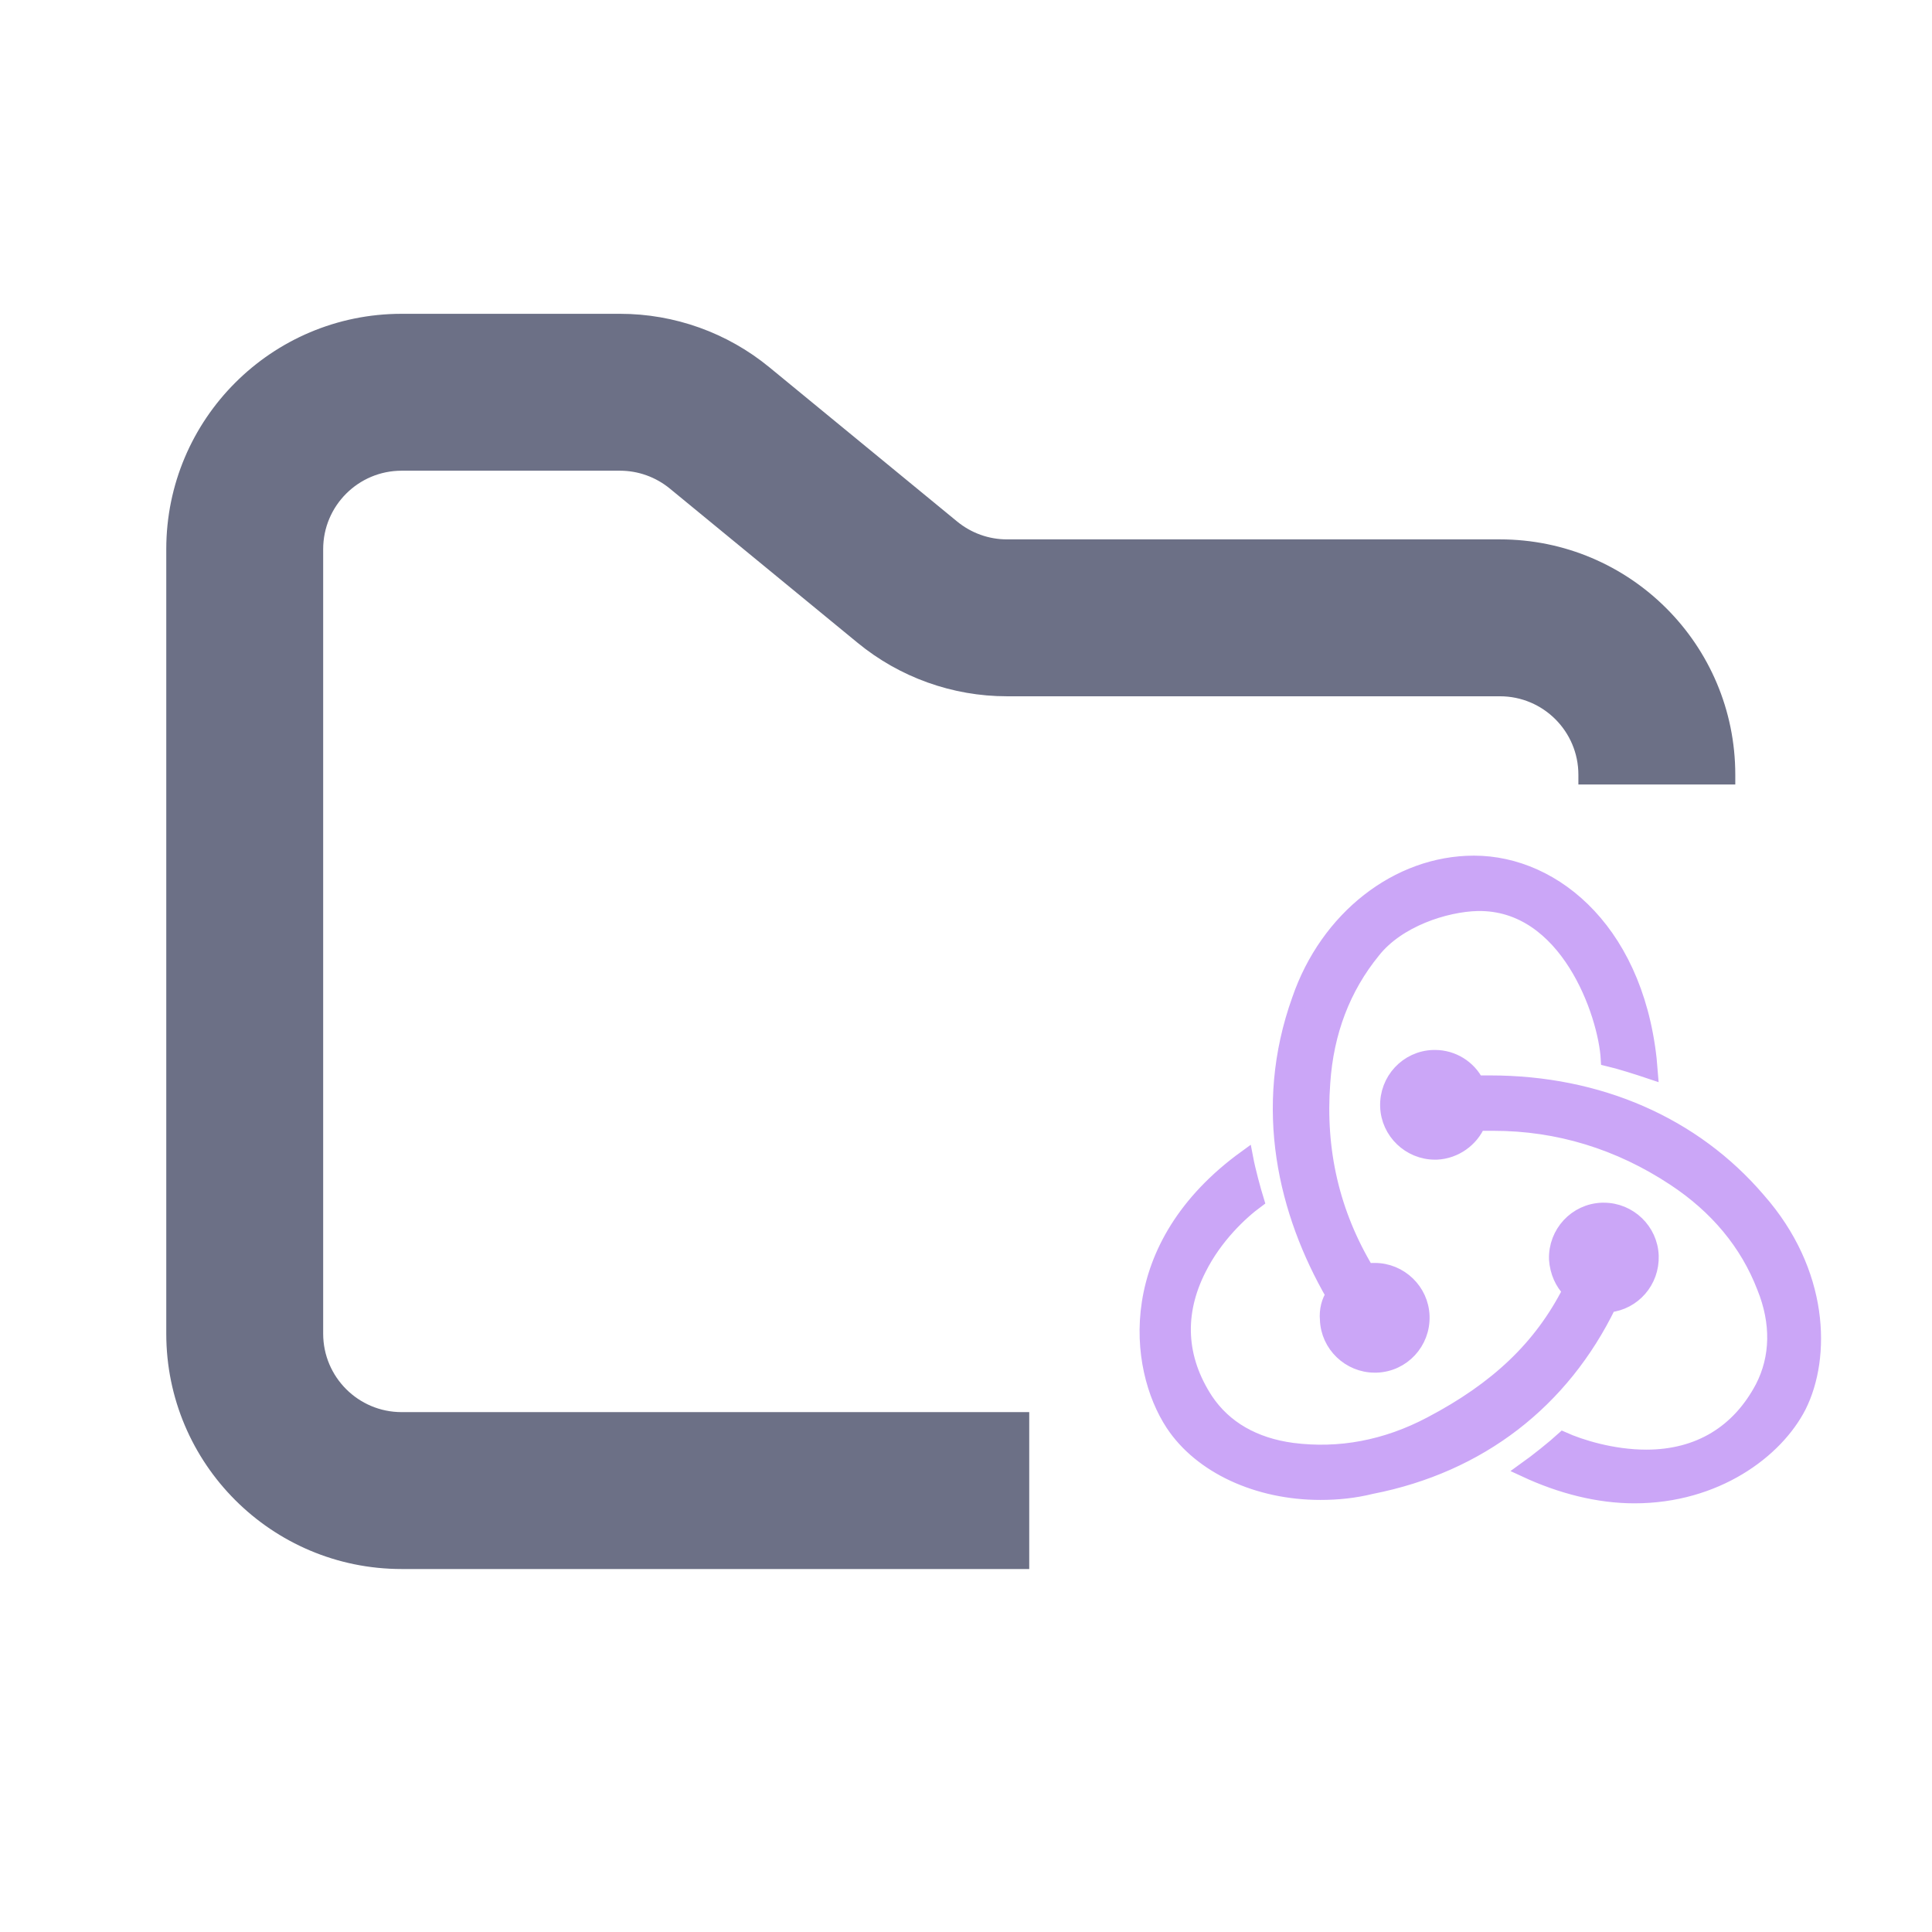
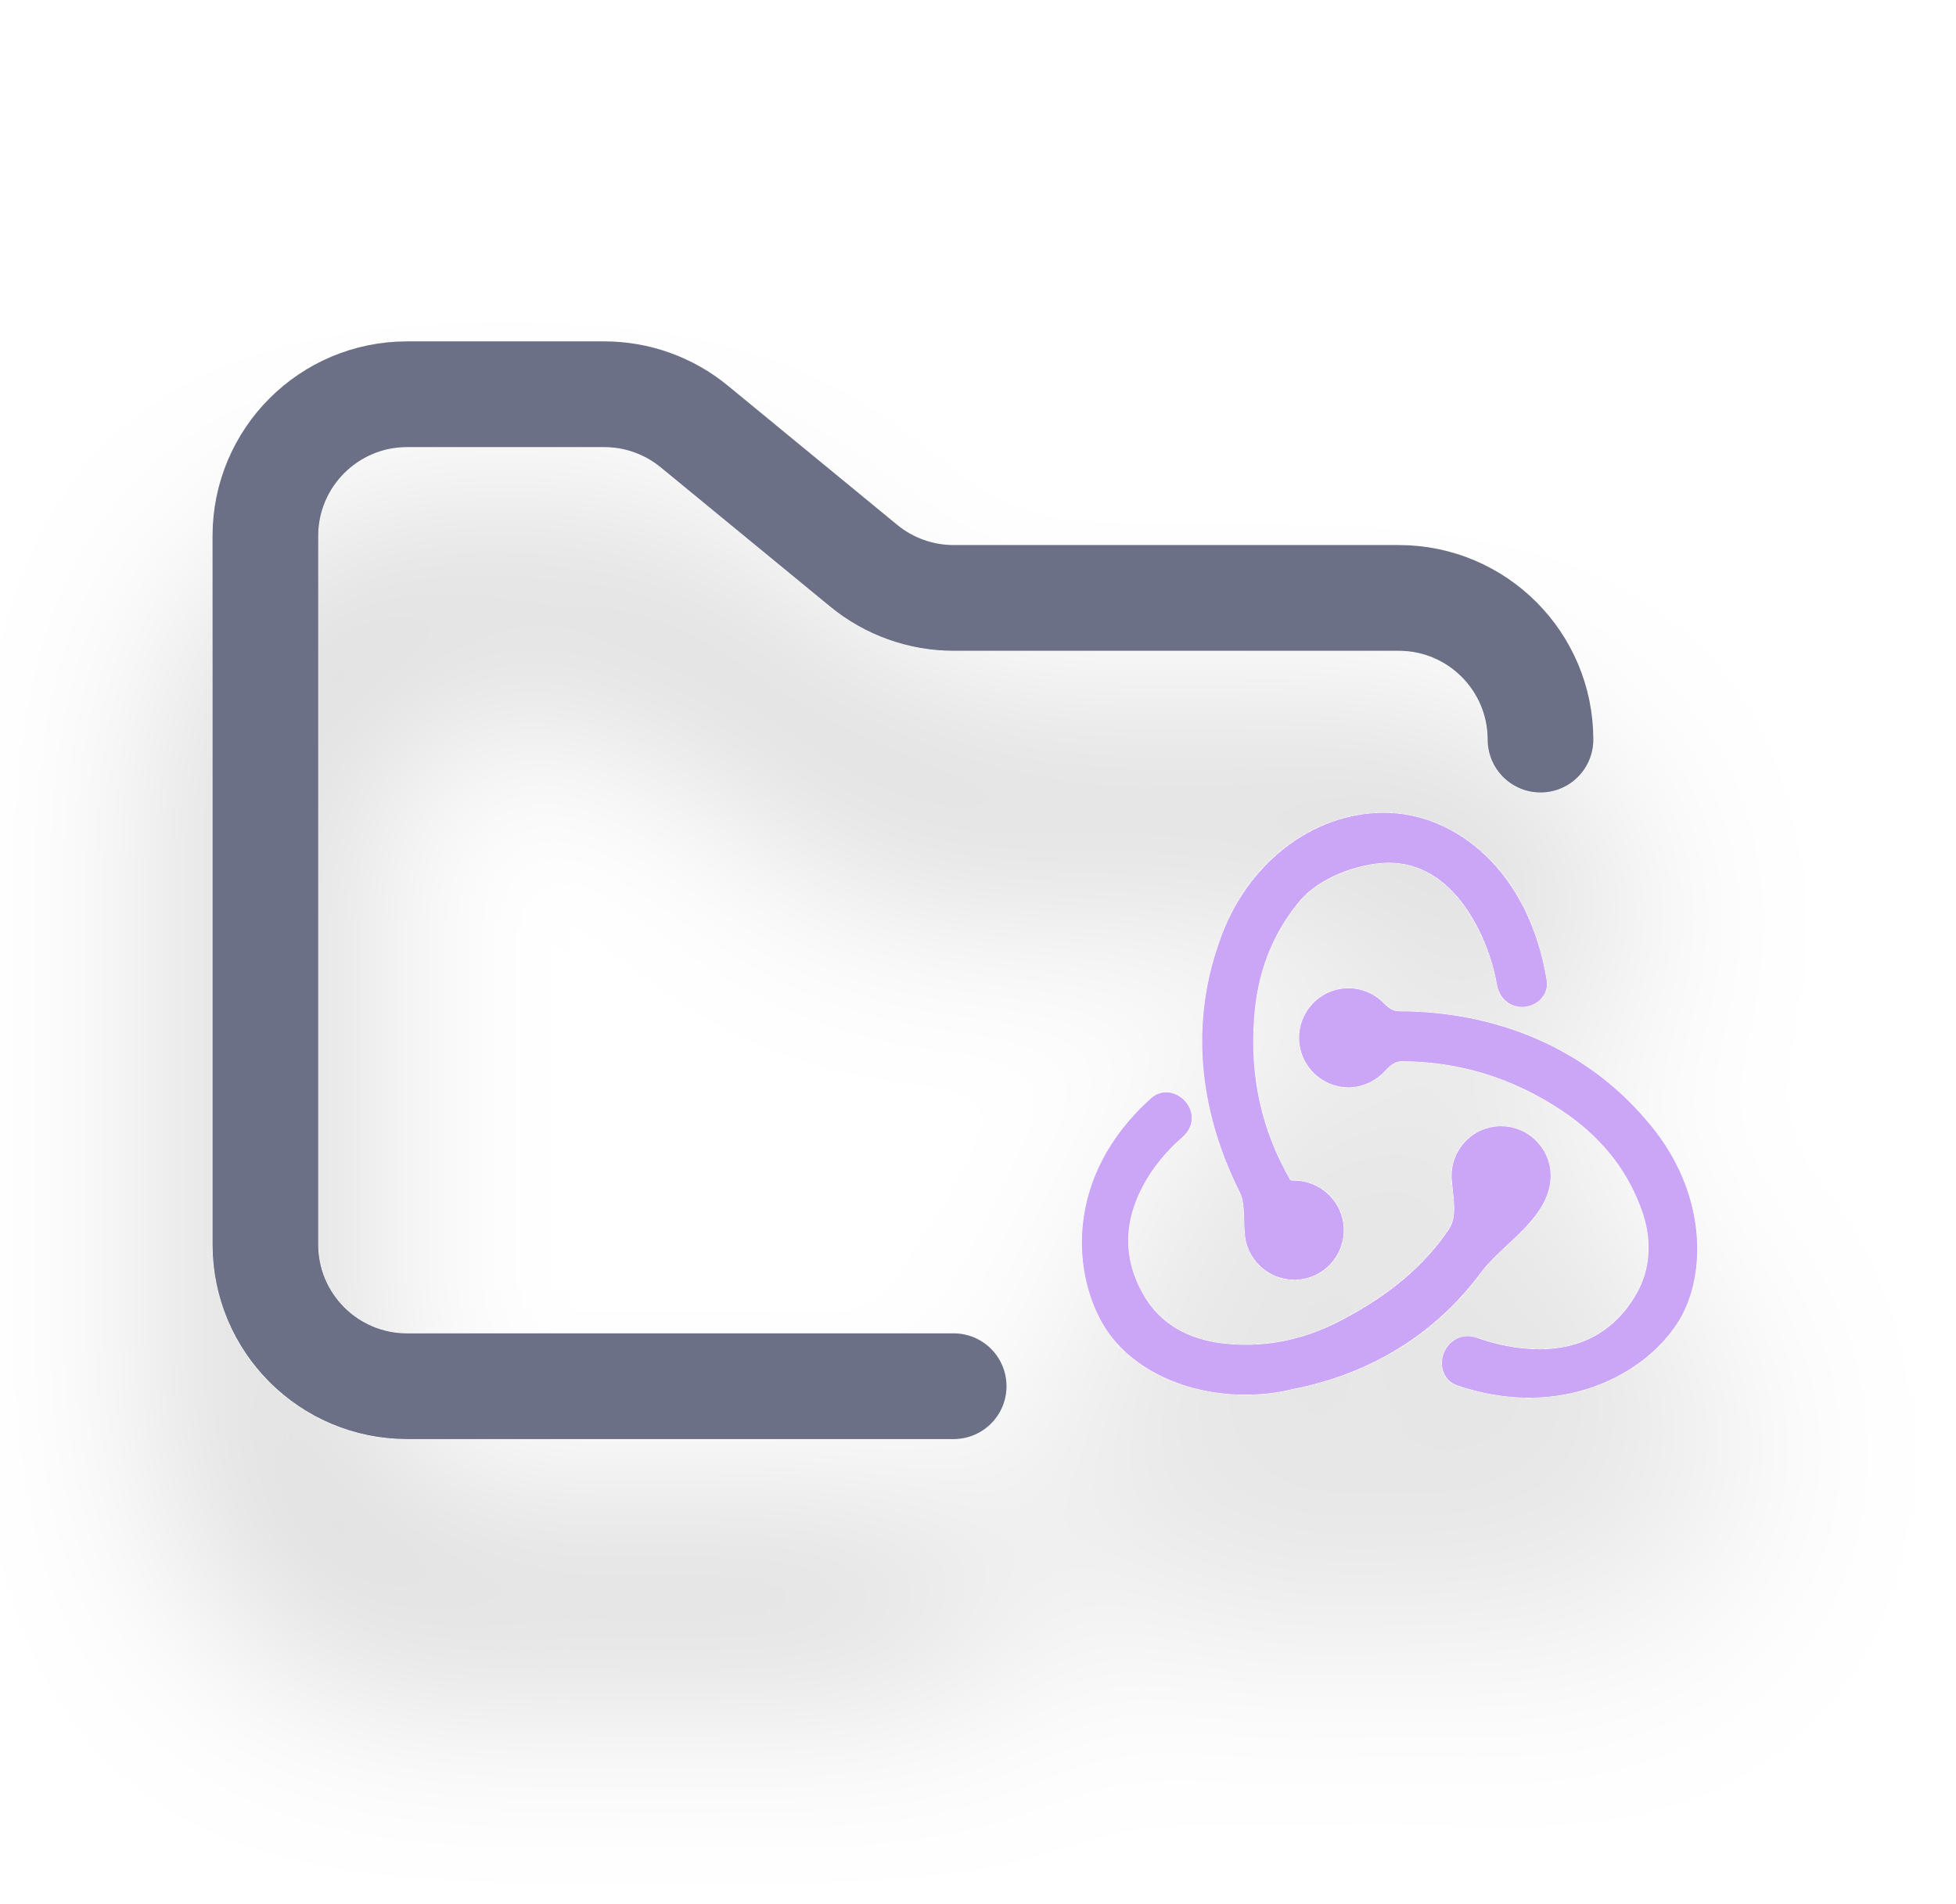
- <svg xmlns="http://www.w3.org/2000/svg" width="33" height="33" viewBox="0 0 33 33" fill="none">
-   <path d="M27.482 22.292C27.902 22.248 28.221 21.886 28.207 21.451C28.192 21.016 27.83 20.668 27.395 20.668H27.366C26.917 20.683 26.569 21.06 26.583 21.509C26.598 21.727 26.685 21.915 26.815 22.045C26.322 23.017 25.569 23.727 24.438 24.321C23.67 24.727 22.873 24.872 22.076 24.77C21.423 24.683 20.916 24.393 20.597 23.915C20.133 23.205 20.09 22.437 20.481 21.669C20.757 21.118 21.191 20.712 21.467 20.509C21.409 20.32 21.322 20.002 21.278 19.77C19.177 21.292 19.394 23.35 20.032 24.321C20.51 25.046 21.481 25.495 22.554 25.495C22.844 25.495 23.134 25.466 23.424 25.394C25.279 25.031 26.685 23.93 27.482 22.292ZM30.033 20.494C28.931 19.204 27.308 18.494 25.453 18.494H25.221C25.09 18.233 24.815 18.059 24.511 18.059H24.482C24.032 18.074 23.684 18.451 23.699 18.9C23.713 19.335 24.076 19.683 24.511 19.683H24.54C24.858 19.668 25.134 19.465 25.25 19.19H25.511C26.612 19.19 27.656 19.509 28.598 20.132C29.323 20.61 29.845 21.234 30.134 21.987C30.381 22.596 30.366 23.19 30.105 23.698C29.7 24.466 29.018 24.886 28.12 24.886C27.54 24.886 26.989 24.712 26.699 24.582C26.54 24.727 26.25 24.959 26.047 25.104C26.67 25.394 27.308 25.553 27.917 25.553C29.308 25.553 30.337 24.785 30.729 24.017C31.149 23.176 31.12 21.727 30.033 20.494ZM22.67 22.538C22.684 22.973 23.047 23.321 23.482 23.321H23.511C23.96 23.306 24.308 22.93 24.293 22.48C24.279 22.045 23.916 21.697 23.482 21.697H23.453C23.424 21.697 23.38 21.697 23.351 21.712C22.757 20.726 22.51 19.654 22.597 18.494C22.655 17.625 22.945 16.871 23.453 16.247C23.873 15.711 24.684 15.45 25.235 15.436C26.772 15.407 27.424 17.32 27.467 18.088C27.656 18.132 27.975 18.233 28.192 18.306C28.018 15.957 26.569 14.74 25.177 14.74C23.873 14.74 22.67 15.682 22.192 17.074C21.525 18.929 21.96 20.712 22.771 22.118C22.699 22.219 22.655 22.379 22.67 22.538Z" fill="#CBA6F7" stroke="#CBA6F7" stroke-width="0.25" />
-   <path fill-rule="evenodd" clip-rule="evenodd" d="M6.86 5.36C4.64 5.36 2.84 7.16 2.84 9.38V22.78C2.84 25 4.64 26.8 6.86 26.8H17.58V24.12H6.86C6.12 24.12 5.52 23.52 5.52 22.78V9.38C5.52 8.64 6.12 8.04 6.86 8.04H10.59C10.9 8.04 11.201 8.148 11.441 8.345L14.648 10.979C15.367 11.57 16.269 11.893 17.199 11.893H25.62C26.36 11.893 26.96 12.493 26.96 13.233V13.4H29.64V13.233C29.64 11.012 27.84 9.213 25.62 9.213H17.199C16.889 9.213 16.589 9.105 16.349 8.908L13.142 6.274C12.423 5.683 11.521 5.36 10.59 5.36H6.86Z" fill="#6C7086" />
+ <svg xmlns="http://www.w3.org/2000/svg" width="37" height="36" viewBox="0 0 37 36" fill="none">
+   <g filter="url(#filter0_d_2_1025)">
+     <path d="M27.908 23.998C28.32 23.442 29.136 23.005 29.203 22.317C29.207 22.281 29.208 22.244 29.207 22.207C29.192 21.772 28.83 21.424 28.395 21.424H28.366C27.917 21.439 27.569 21.816 27.584 22.265V22.265C27.607 22.62 27.713 23.021 27.513 23.316C27.03 24.032 26.359 24.593 25.438 25.077C24.67 25.483 23.873 25.628 23.076 25.526C22.424 25.439 21.916 25.149 21.597 24.671C21.134 23.961 21.09 23.192 21.482 22.424C21.701 21.985 22.022 21.638 22.283 21.413C22.39 21.32 22.445 21.195 22.407 21.058V21.058C22.341 20.823 22.05 20.693 21.867 20.855C20.21 22.333 20.439 24.174 21.032 25.077C21.51 25.802 22.482 26.251 23.554 26.251C23.844 26.251 24.134 26.222 24.424 26.149C25.893 25.863 27.081 25.112 27.908 23.998ZM31.033 21.25C29.932 19.96 28.308 19.25 26.453 19.25V19.25C26.311 19.25 26.186 19.164 26.088 19.061C25.941 18.909 25.734 18.815 25.511 18.815H25.482C25.033 18.83 24.685 19.206 24.699 19.656C24.714 20.091 25.076 20.439 25.511 20.439H25.54C25.766 20.428 25.97 20.323 26.111 20.165C26.216 20.047 26.353 19.946 26.511 19.946V19.946C27.613 19.946 28.656 20.265 29.598 20.888C30.323 21.366 30.845 21.989 31.135 22.743C31.381 23.352 31.366 23.946 31.106 24.454C30.7 25.222 30.019 25.642 29.12 25.642C28.662 25.642 28.221 25.534 27.914 25.424C27.782 25.376 27.649 25.384 27.542 25.474V25.474C27.335 25.648 27.352 25.998 27.608 26.084C28.049 26.231 28.49 26.309 28.917 26.309C30.308 26.309 31.338 25.541 31.729 24.773C32.149 23.932 32.12 22.482 31.033 21.25ZM23.67 23.294C23.685 23.729 24.047 24.077 24.482 24.077H24.511C24.96 24.062 25.308 23.685 25.293 23.236C25.279 22.801 24.916 22.453 24.482 22.453H24.453V22.453C24.394 22.453 24.328 22.429 24.299 22.379C23.743 21.418 23.513 20.375 23.598 19.25C23.656 18.38 23.945 17.627 24.453 17.003C24.873 16.467 25.685 16.206 26.235 16.192C27.625 16.165 28.291 17.726 28.438 18.594C28.463 18.741 28.547 18.862 28.691 18.904V18.904C28.921 18.971 29.172 18.797 29.134 18.56C28.805 16.54 27.466 15.496 26.178 15.496C24.873 15.496 23.67 16.438 23.192 17.829C22.585 19.518 22.891 21.147 23.562 22.486C23.683 22.726 23.646 23.027 23.67 23.294V23.294Z" fill="#CBA6F7" stroke="#CBA6F7" stroke-width="0.25" />
+     <path d="M18.04 26.216H7.7C6.22 26.216 5.02 25.016 5.02 23.536V10.136C5.02 8.656 6.22 7.456 7.7 7.456H11.43C12.051 7.456 12.652 7.671 13.132 8.065L16.338 10.699C16.818 11.093 17.419 11.308 18.04 11.308H26.46C27.94 11.308 29.14 12.508 29.14 13.988" stroke="#6C7086" stroke-width="2" stroke-linecap="round" />
+   </g>
+   <defs>
+     <filter id="filter0_d_2_1025" x="-2.84" y="0.756" width="40.16" height="40.16" filterUnits="userSpaceOnUse" color-interpolation-filters="sRGB">
+       <feFlood flood-opacity="0" result="BackgroundImageFix" />
+       <feColorMatrix in="SourceAlpha" type="matrix" values="0 0 0 0 0 0 0 0 0 0 0 0 0 0 0 0 0 0 127 0" result="hardAlpha" />
+       <feOffset dy="4" />
+       <feGaussianBlur stdDeviation="2" />
+       <feComposite in2="hardAlpha" operator="out" />
+       <feColorMatrix type="matrix" values="0 0 0 0 0 0 0 0 0 0 0 0 0 0 0 0 0 0 0.25 0" />
+       <feBlend mode="normal" in2="BackgroundImageFix" result="effect1_dropShadow_2_1025" />
+       <feBlend mode="normal" in="SourceGraphic" in2="effect1_dropShadow_2_1025" result="shape" />
+     </filter>
+   </defs>
</svg>
